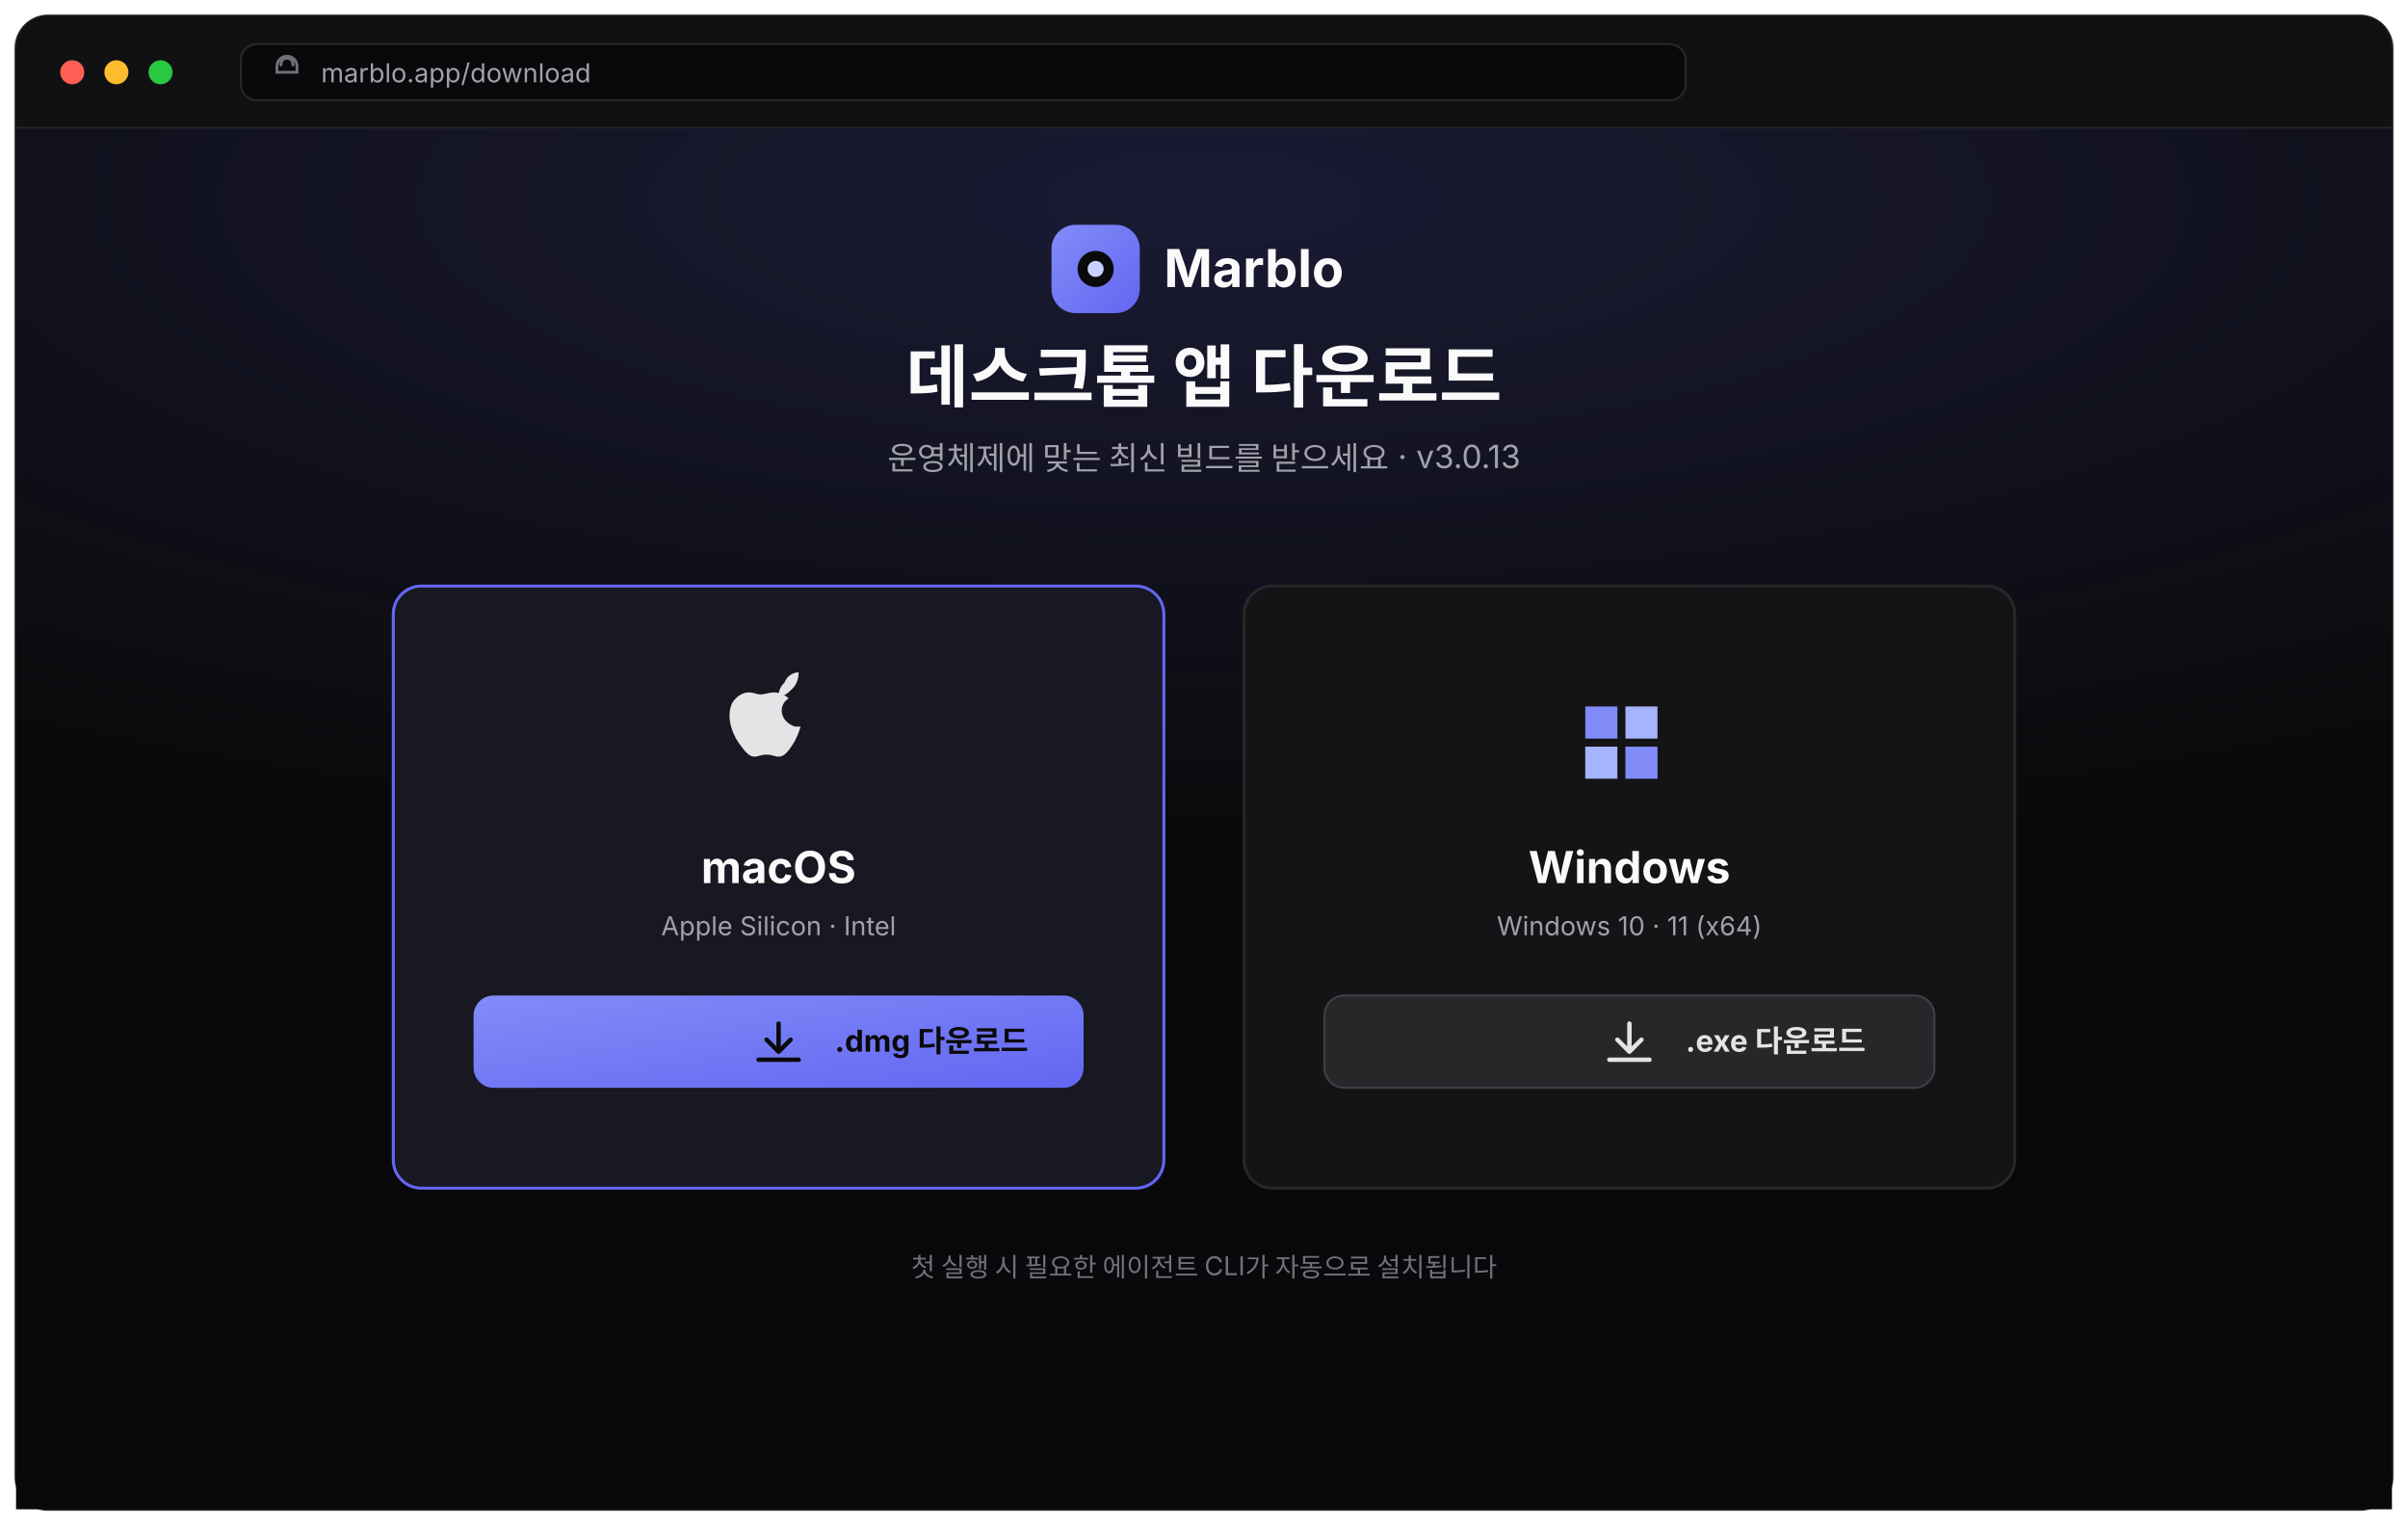
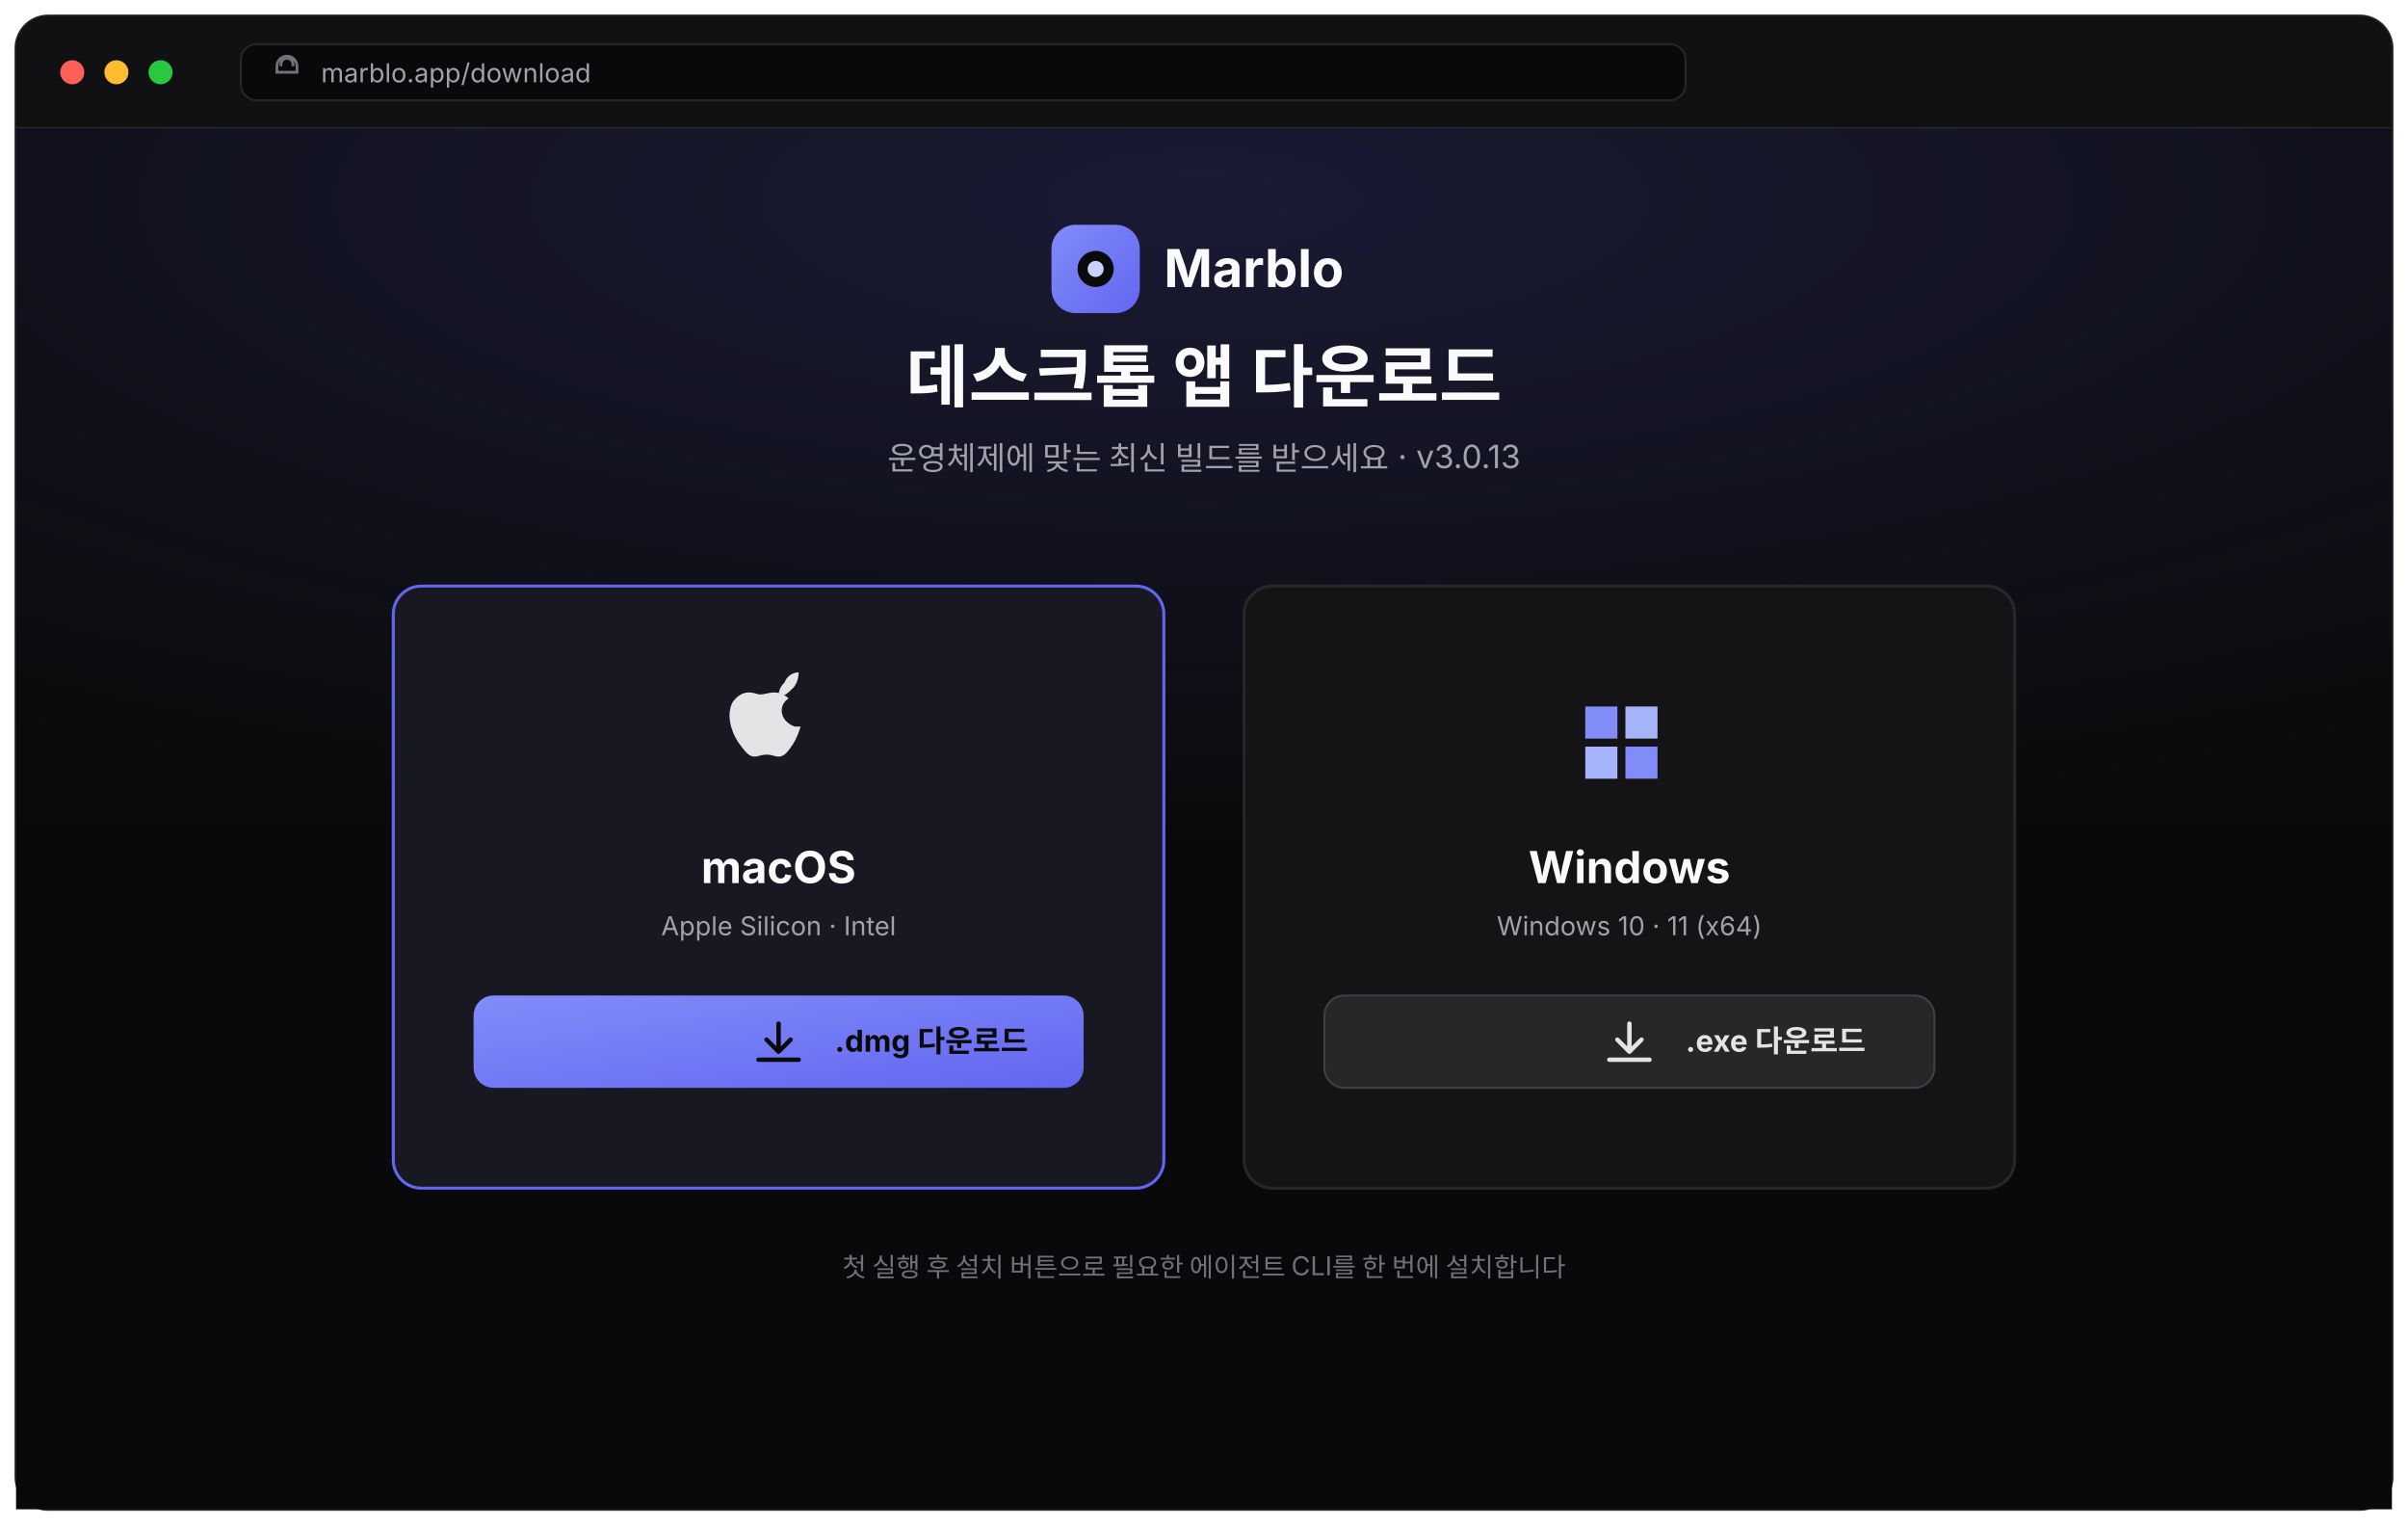
<svg xmlns="http://www.w3.org/2000/svg" viewBox="0 0 1200 760" width="1200" height="760" role="img" font-family="-apple-system, BlinkMacSystemFont, 'Segoe UI', system-ui, sans-serif">
  <defs>
    <linearGradient id="dl-bg" x1="0" y1="0" x2="0" y2="1">
      <stop offset="0" stop-color="#0a0a0b" />
      <stop offset="1" stop-color="#09090b" />
    </linearGradient>
    <linearGradient id="dl-brand" x1="0" y1="0" x2="1" y2="1">
      <stop offset="0" stop-color="#818cf8" />
      <stop offset="1" stop-color="#6366f1" />
    </linearGradient>
    <radialGradient id="dl-glow" cx="0.5" cy="0.1" r="0.9">
      <stop offset="0" stop-color="#6366f1" stop-opacity="0.18" />
      <stop offset="1" stop-color="#6366f1" stop-opacity="0" />
    </radialGradient>
  </defs>
  <rect x="8" y="8" width="1184" height="744" rx="16" fill="#18181b" stroke="#27272a" stroke-width="1.5" />
  <path d="M8 24 a16 16 0 0 1 16 -16 h1152 a16 16 0 0 1 16 16 v40 h-1184 z" fill="#111113" />
  <line x1="8" y1="64" x2="1192" y2="64" stroke="#27272a" stroke-width="1.5" />
  <circle cx="36" cy="36" r="6" fill="#ff5f57" />
  <circle cx="58" cy="36" r="6" fill="#febc2e" />
  <circle cx="80" cy="36" r="6" fill="#28c840" />
  <rect x="120" y="22" width="720" height="28" rx="8" fill="#09090b" stroke="#27272a" />
  <path d="M138 33 a5 5 0 0 1 10 0 v3 h-10 z M140 33 v-1 a3 3 0 0 1 6 0 v1" fill="none" stroke="#71717a" stroke-width="1.4" />
  <text x="160" y="41" fill="#a1a1aa" font-size="13">marblo.app/download</text>
  <rect x="8" y="64" width="1184" height="688" fill="url(#dl-bg)" />
  <rect x="8" y="64" width="1184" height="360" fill="url(#dl-glow)" />
  <rect x="524" y="112" width="44" height="44" rx="12" fill="url(#dl-brand)" />
  <circle cx="546" cy="134" r="9" fill="#0a0a0b" />
  <circle cx="546" cy="134" r="4" fill="#c7d2fe" />
  <text x="580" y="143" fill="#fafafa" font-size="26" font-weight="700">Marblo</text>
  <text x="600" y="200" fill="#fafafa" font-size="34" font-weight="800" text-anchor="middle">데스크톱 앱 다운로드</text>
  <text x="600" y="234" fill="#a1a1aa" font-size="16" text-anchor="middle">운영체제에 맞는 최신 빌드를 받으세요 · v3.0.13</text>
  <rect x="196" y="292" width="384" height="300" rx="14" fill="#141416" stroke="#6366f1" stroke-width="1.5" />
  <rect x="196" y="292" width="384" height="300" rx="14" fill="#6366f1" fill-opacity="0.05" />
  <g transform="translate(366,332)" fill="#e4e4e7">
    <path d="M33 30 c-1 3 -2 6 -4 9 c-2 3 -4 6 -7 6 c-2 0 -3 -1 -6 -1 c-3 0 -4 1 -6 1 c-3 0 -5 -3 -8 -7 c-4 -6 -6 -14 -3 -20 c2 -3 5 -5 8 -5 c3 0 4 1 6 1 c2 0 4 -1 7 -1 c2 0 5 1 7 3 c-5 3 -5 11 3 14 z" />
    <path d="M25 8 c1 -3 4 -5 7 -5 c0 3 -1 6 -3 8 c-2 2 -4 4 -7 4 c0 -3 1 -5 3 -7 z" />
  </g>
  <text x="388" y="440" fill="#fafafa" font-size="22" font-weight="700" text-anchor="middle">macOS</text>
  <text x="388" y="466" fill="#a1a1aa" font-size="13" text-anchor="middle">Apple Silicon · Intel</text>
  <rect x="236" y="496" width="304" height="46" rx="10" fill="url(#dl-brand)" />
  <path d="M388 510 v14 m0 0 l-6 -6 m6 6 l6 -6 M378 528 h20" stroke="#0a0a0b" stroke-width="2.2" fill="none" stroke-linecap="round" stroke-linejoin="round" />
  <text x="416" y="524" fill="#0a0a0b" font-size="15" font-weight="700">.dmg 다운로드</text>
  <rect x="620" y="292" width="384" height="300" rx="14" fill="#141416" stroke="#27272a" stroke-width="1.5" />
  <g transform="translate(790,352)">
    <rect x="0" y="0" width="16" height="16" fill="#818cf8" />
    <rect x="20" y="0" width="16" height="16" fill="#a5b4fc" />
    <rect x="0" y="20" width="16" height="16" fill="#a5b4fc" />
    <rect x="20" y="20" width="16" height="16" fill="#818cf8" />
  </g>
  <text x="812" y="440" fill="#fafafa" font-size="22" font-weight="700" text-anchor="middle">Windows</text>
  <text x="812" y="466" fill="#a1a1aa" font-size="13" text-anchor="middle">Windows 10 · 11 (x64)</text>
  <rect x="660" y="496" width="304" height="46" rx="10" fill="#27272a" stroke="#3f3f46" />
  <path d="M812 510 v14 m0 0 l-6 -6 m6 6 l6 -6 M802 528 h20" stroke="#e4e4e7" stroke-width="2.2" fill="none" stroke-linecap="round" stroke-linejoin="round" />
  <text x="840" y="524" fill="#e4e4e7" font-size="15" font-weight="700">.exe 다운로드</text>
-   <text x="600" y="636" fill="#71717a" font-size="13" text-anchor="middle">첫 실행 시 필요한 에이전트 CLI가 자동으로 설치됩니다</text>
+   <text x="600" y="636" fill="#71717a" font-size="13" text-anchor="middle">첫 실행 후 설치 버튼으로 필요한 에이전트 CLI를 한 번에 설치합니다</text>
</svg>
